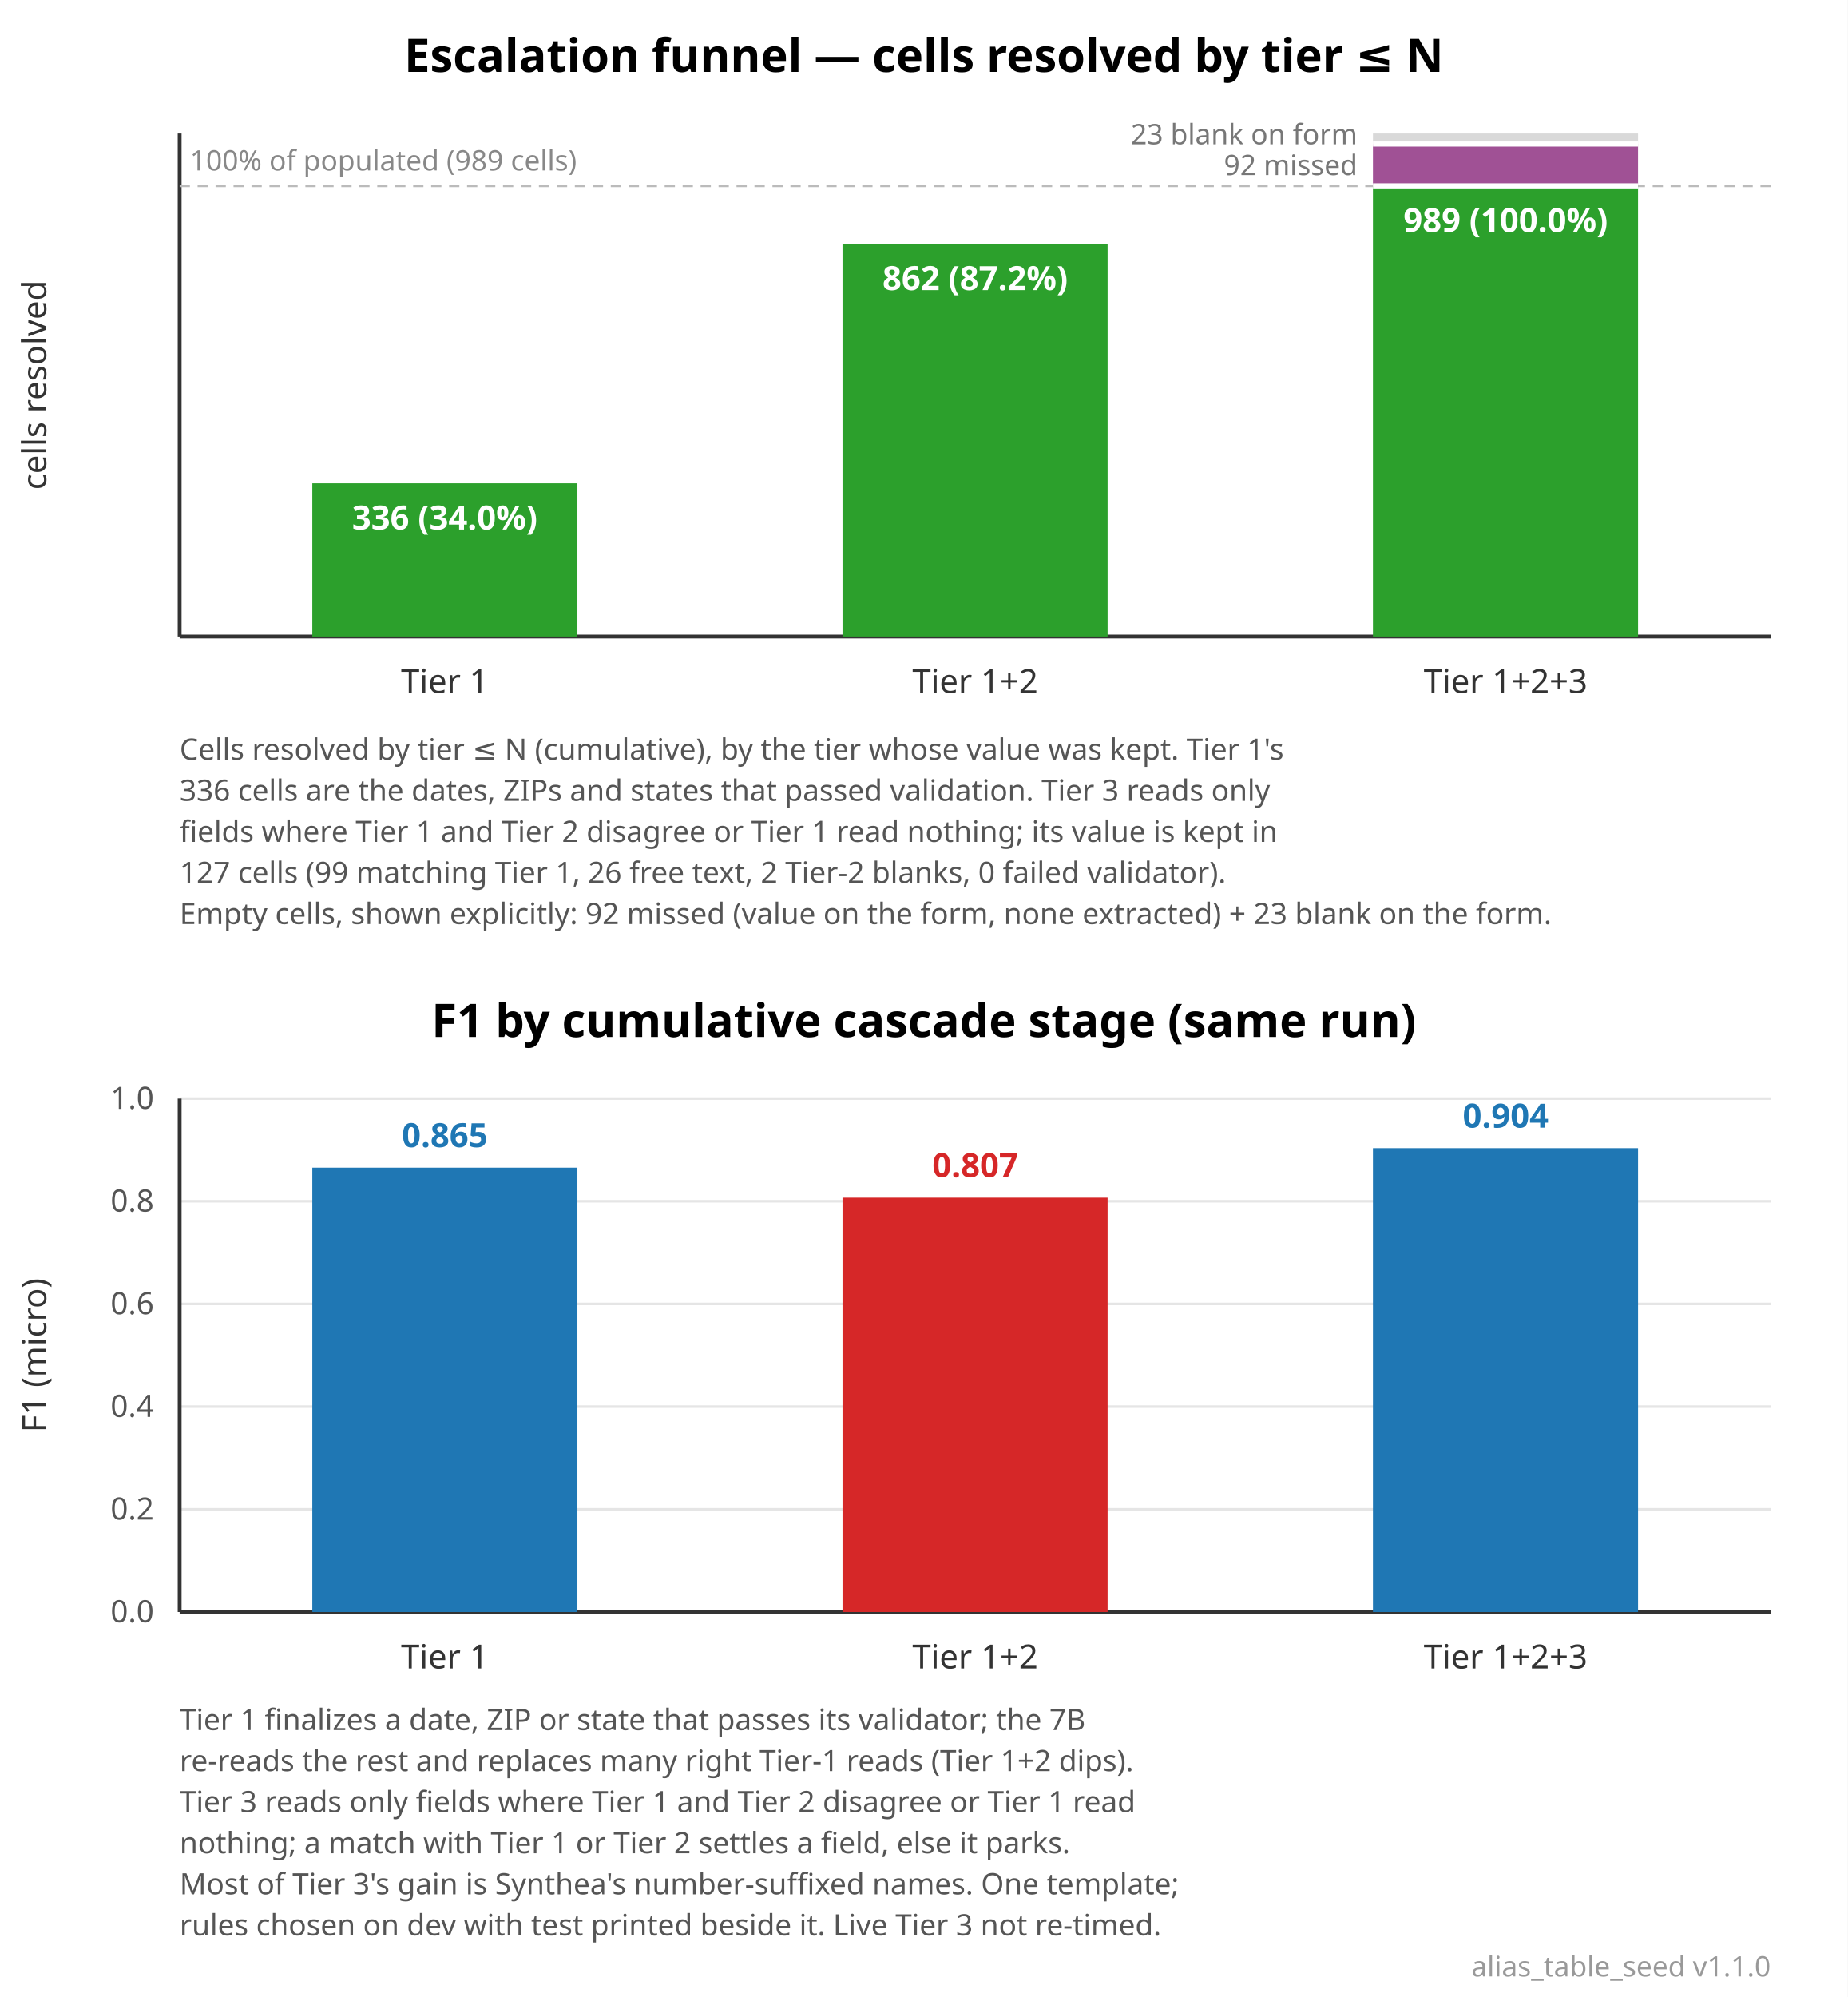
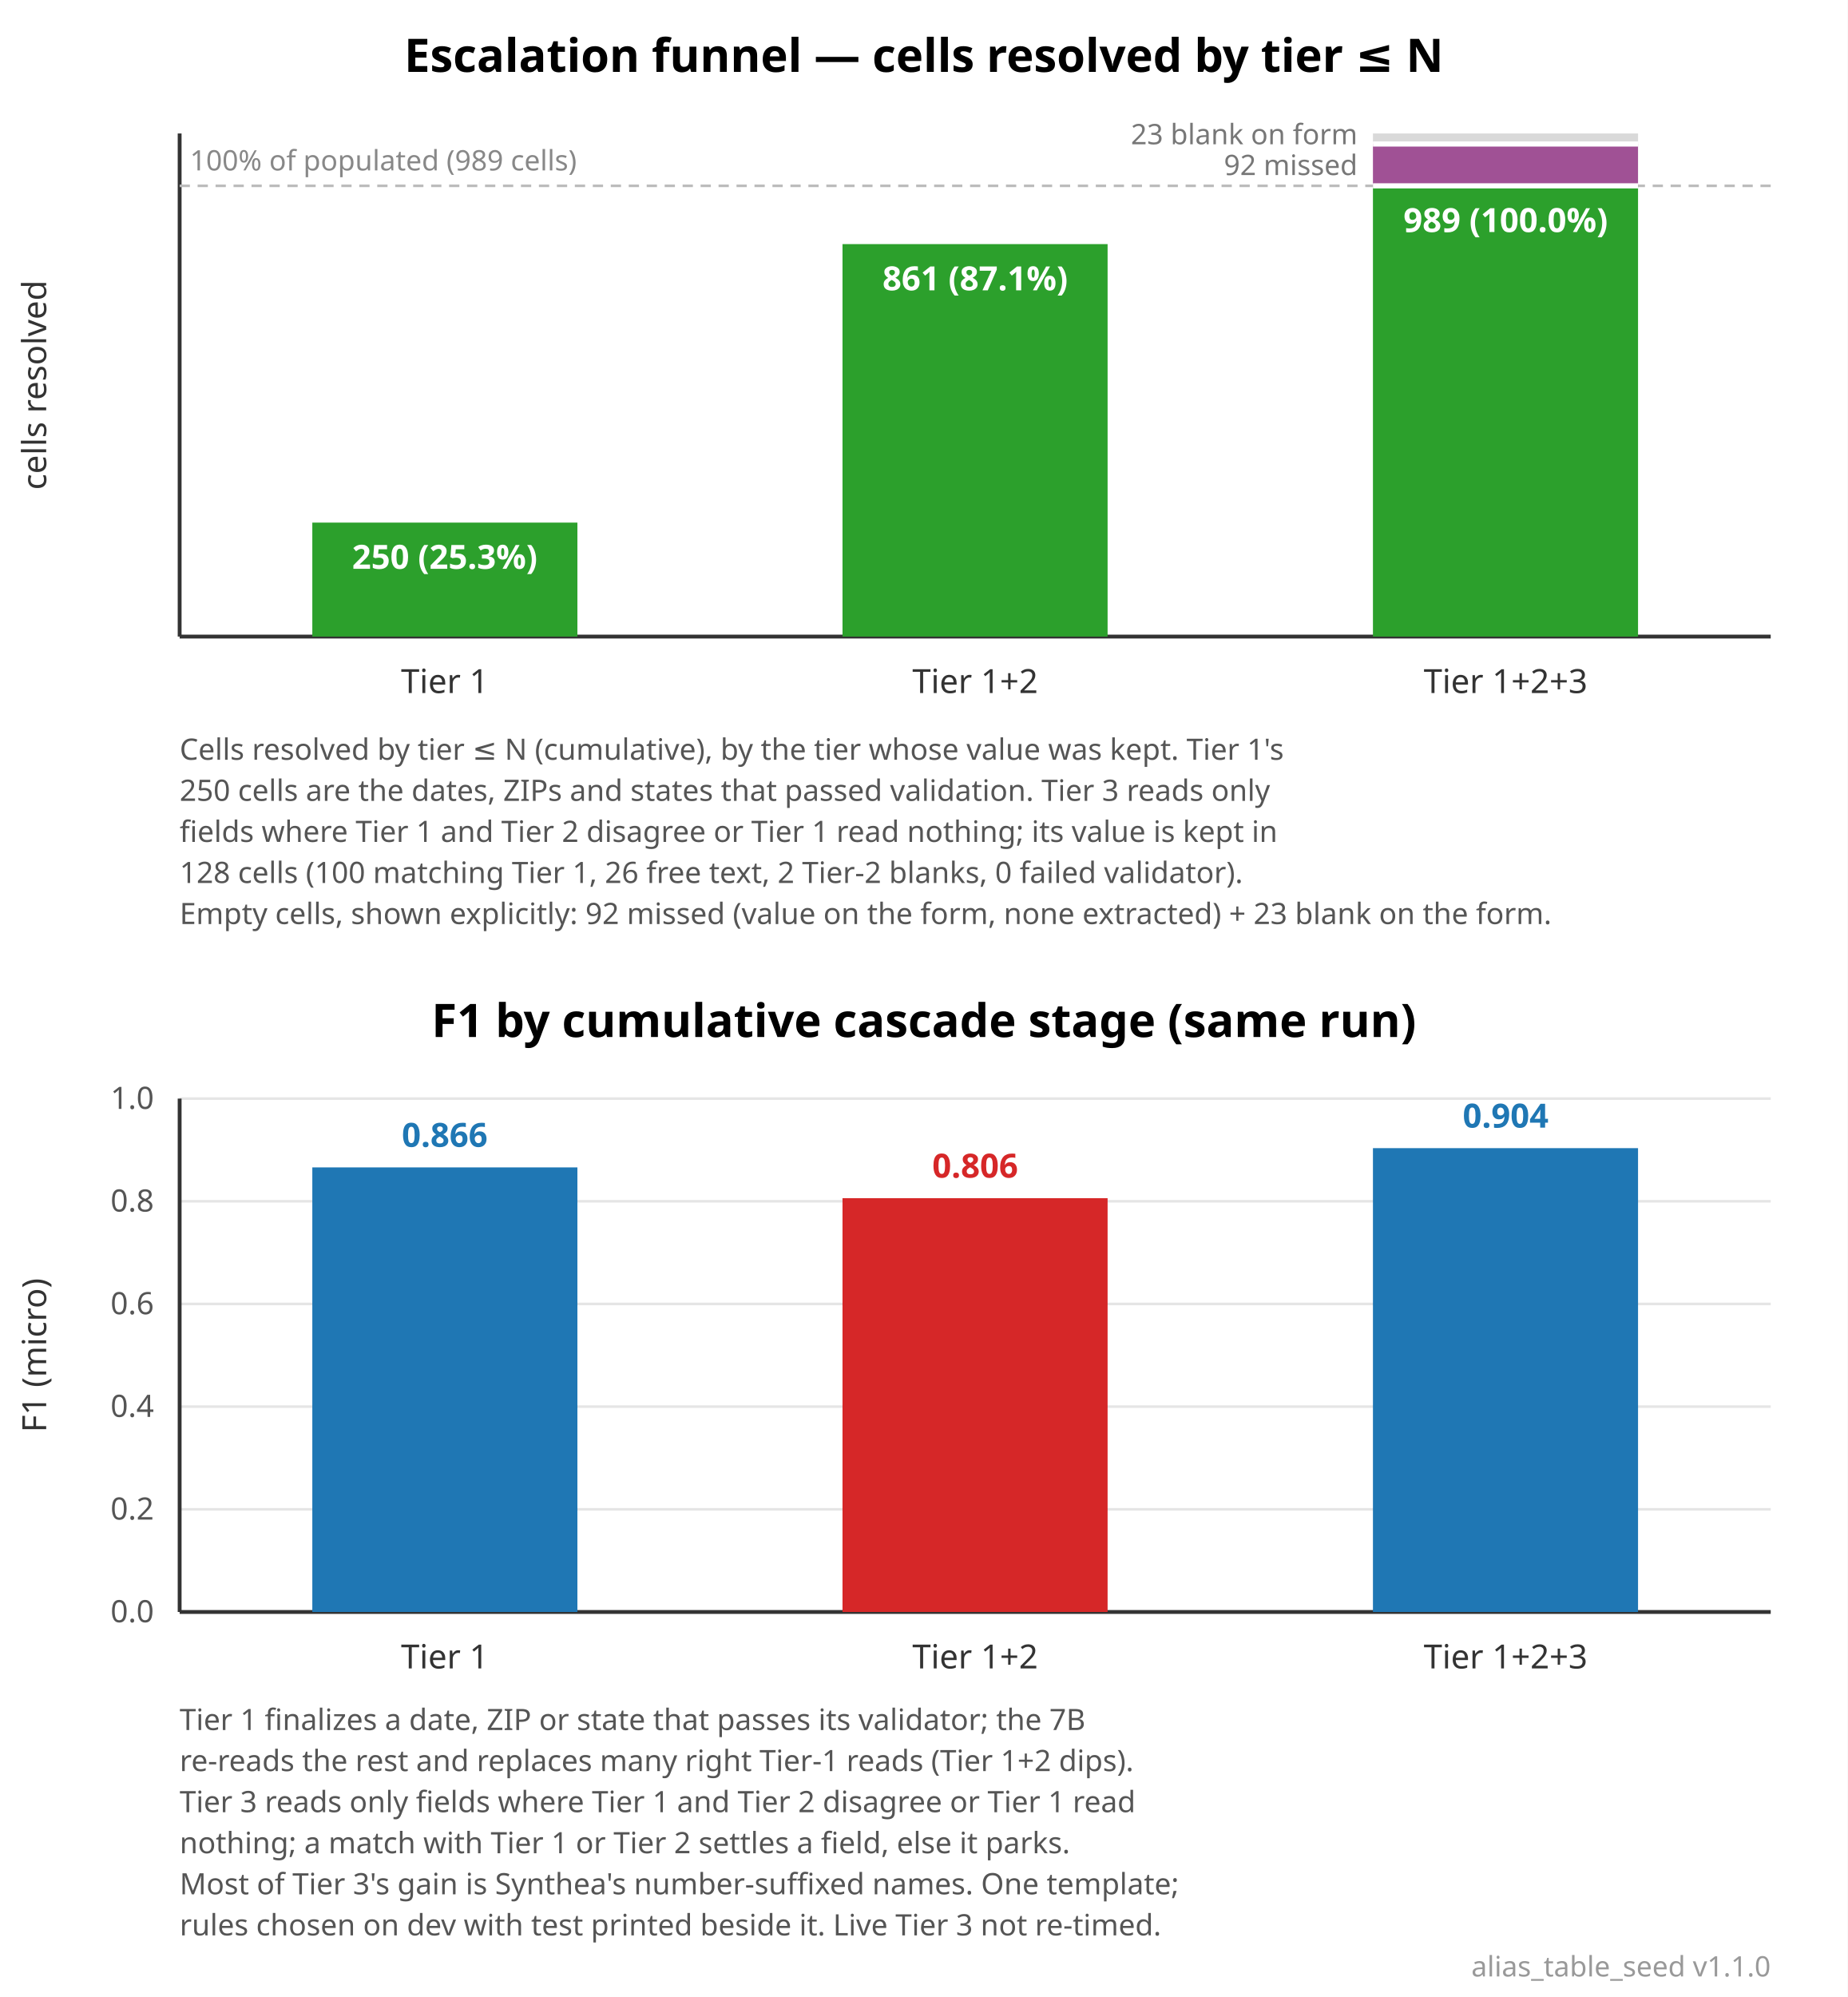
<svg xmlns="http://www.w3.org/2000/svg" width="720" height="778" viewBox="0 0 720 778" font-family="sans-serif">
  <rect width="720" height="778" fill="#ffffff" />
  <text x="360.0" y="28" text-anchor="middle" font-size="18" font-weight="bold">Escalation funnel — cells resolved by tier ≤ N</text>
  <line x1="70" y1="52" x2="70" y2="248" stroke="#333" stroke-width="1.5" />
  <line x1="70" y1="248" x2="690" y2="248" stroke="#333" stroke-width="1.5" />
  <line x1="70" y1="72.4" x2="690" y2="72.4" stroke="#bbbbbb" stroke-width="1" stroke-dasharray="4 3" />
  <text x="74" y="66.4" font-size="11" fill="#888">100% of populated (989 cells)</text>
-   <rect x="121.7" y="188.3" width="103.3" height="59.7" fill="#2ca02c" />
-   <text x="173.3" y="206.3" text-anchor="middle" font-size="13" font-weight="bold" fill="#ffffff">336 (34.0%)</text>
+   <rect x="121.7" y="203.6" width="103.3" height="44.4" fill="#2ca02c" />
+   <text x="173.3" y="221.6" text-anchor="middle" font-size="13" font-weight="bold" fill="#ffffff">250 (25.3%)</text>
  <text x="173.3" y="270.0" text-anchor="middle" font-size="13" fill="#333">Tier 1</text>
-   <rect x="328.3" y="95.0" width="103.3" height="153.0" fill="#2ca02c" />
-   <text x="380.0" y="113.0" text-anchor="middle" font-size="13" font-weight="bold" fill="#ffffff">862 (87.2%)</text>
+   <rect x="328.3" y="95.1" width="103.3" height="152.9" fill="#2ca02c" />
+   <text x="380.0" y="113.1" text-anchor="middle" font-size="13" font-weight="bold" fill="#ffffff">861 (87.1%)</text>
  <text x="380.0" y="270.0" text-anchor="middle" font-size="13" fill="#333">Tier 1+2</text>
  <rect x="535.0" y="72.4" width="103.3" height="175.6" fill="#2ca02c" />
  <rect x="535.0" y="56.1" width="103.3" height="16.3" fill="#a05195" />
  <rect x="535.0" y="52.0" width="103.3" height="4.1" fill="#d9d9d9" />
  <line x1="535.0" y1="72.4" x2="638.3" y2="72.4" stroke="#ffffff" stroke-width="2" />
  <line x1="535.0" y1="56.1" x2="638.3" y2="56.1" stroke="#ffffff" stroke-width="2" />
  <text x="529.0" y="68.2" text-anchor="end" font-size="11" fill="#777">92 missed</text>
  <text x="529.0" y="56.2" text-anchor="end" font-size="11" fill="#777">23 blank on form</text>
  <text x="586.7" y="90.4" text-anchor="middle" font-size="13" font-weight="bold" fill="#ffffff">989 (100.0%)</text>
  <text x="586.7" y="270.0" text-anchor="middle" font-size="13" fill="#333">Tier 1+2+3</text>
  <text x="18" y="150.0" text-anchor="middle" font-size="13" fill="#333" transform="rotate(-90 18 150.0)">cells resolved</text>
  <text x="70" y="296.0" font-size="11.5" fill="#555">Cells resolved by tier ≤ N (cumulative), by the tier whose value was kept. Tier 1's</text>
-   <text x="70" y="312.0" font-size="11.5" fill="#555">336 cells are the dates, ZIPs and states that passed validation. Tier 3 reads only</text>
+   <text x="70" y="312.0" font-size="11.5" fill="#555">250 cells are the dates, ZIPs and states that passed validation. Tier 3 reads only</text>
  <text x="70" y="328.0" font-size="11.5" fill="#555">fields where Tier 1 and Tier 2 disagree or Tier 1 read nothing; its value is kept in</text>
-   <text x="70" y="344.0" font-size="11.5" fill="#555">127 cells (99 matching Tier 1, 26 free text, 2 Tier-2 blanks, 0 failed validator).</text>
+   <text x="70" y="344.0" font-size="11.5" fill="#555">128 cells (100 matching Tier 1, 26 free text, 2 Tier-2 blanks, 0 failed validator).</text>
  <text x="70" y="360.0" font-size="11.5" fill="#555">Empty cells, shown explicitly: 92 missed (value on the form, none extracted) + 23 blank on the form.</text>
  <text x="360.0" y="404" text-anchor="middle" font-size="18" font-weight="bold">F1 by cumulative cascade stage (same run)</text>
  <line x1="70" y1="628.0" x2="690" y2="628.0" stroke="#e5e5e5" stroke-width="1" />
  <text x="60" y="632.0" text-anchor="end" font-size="12" fill="#555">0.0</text>
  <line x1="70" y1="588.0" x2="690" y2="588.0" stroke="#e5e5e5" stroke-width="1" />
  <text x="60" y="592.0" text-anchor="end" font-size="12" fill="#555">0.2</text>
  <line x1="70" y1="548.0" x2="690" y2="548.0" stroke="#e5e5e5" stroke-width="1" />
  <text x="60" y="552.0" text-anchor="end" font-size="12" fill="#555">0.4</text>
  <line x1="70" y1="508.0" x2="690" y2="508.0" stroke="#e5e5e5" stroke-width="1" />
  <text x="60" y="512.0" text-anchor="end" font-size="12" fill="#555">0.6</text>
  <line x1="70" y1="468.0" x2="690" y2="468.0" stroke="#e5e5e5" stroke-width="1" />
  <text x="60" y="472.0" text-anchor="end" font-size="12" fill="#555">0.8</text>
  <line x1="70" y1="428.0" x2="690" y2="428.0" stroke="#e5e5e5" stroke-width="1" />
  <text x="60" y="432.0" text-anchor="end" font-size="12" fill="#555">1.0</text>
  <line x1="70" y1="428" x2="70" y2="628" stroke="#333" stroke-width="1.5" />
  <line x1="70" y1="628" x2="690" y2="628" stroke="#333" stroke-width="1.5" />
-   <rect x="121.7" y="454.9" width="103.3" height="173.1" fill="#1f77b4" />
-   <text x="173.3" y="446.9" text-anchor="middle" font-size="13" font-weight="bold" fill="#1f77b4">0.865</text>
+   <rect x="121.7" y="454.8" width="103.3" height="173.2" fill="#1f77b4" />
+   <text x="173.3" y="446.8" text-anchor="middle" font-size="13" font-weight="bold" fill="#1f77b4">0.866</text>
  <text x="173.3" y="650.0" text-anchor="middle" font-size="13" fill="#333">Tier 1</text>
-   <rect x="328.3" y="466.6" width="103.3" height="161.4" fill="#d62728" />
-   <text x="380.0" y="458.6" text-anchor="middle" font-size="13" font-weight="bold" fill="#d62728">0.807</text>
+   <rect x="328.3" y="466.8" width="103.3" height="161.2" fill="#d62728" />
+   <text x="380.0" y="458.8" text-anchor="middle" font-size="13" font-weight="bold" fill="#d62728">0.806</text>
  <text x="380.0" y="650.0" text-anchor="middle" font-size="13" fill="#333">Tier 1+2</text>
  <rect x="535.0" y="447.3" width="103.3" height="180.7" fill="#1f77b4" />
  <text x="586.7" y="439.3" text-anchor="middle" font-size="13" font-weight="bold" fill="#1f77b4">0.904</text>
  <text x="586.7" y="650.0" text-anchor="middle" font-size="13" fill="#333">Tier 1+2+3</text>
  <text x="18" y="528.0" text-anchor="middle" font-size="13" fill="#333" transform="rotate(-90 18 528.0)">F1 (micro)</text>
  <text x="70" y="674.0" font-size="11.5" fill="#555">Tier 1 finalizes a date, ZIP or state that passes its validator; the 7B</text>
  <text x="70" y="690.0" font-size="11.5" fill="#555">re-reads the rest and replaces many right Tier-1 reads (Tier 1+2 dips).</text>
  <text x="70" y="706.0" font-size="11.5" fill="#555">Tier 3 reads only fields where Tier 1 and Tier 2 disagree or Tier 1 read</text>
  <text x="70" y="722.0" font-size="11.5" fill="#555">nothing; a match with Tier 1 or Tier 2 settles a field, else it parks.</text>
  <text x="70" y="738.0" font-size="11.5" fill="#555">Most of Tier 3's gain is Synthea's number-suffixed names. One template;</text>
  <text x="70" y="754.0" font-size="11.5" fill="#555">rules chosen on dev with test printed beside it. Live Tier 3 not re-timed.</text>
  <text x="690" y="770" text-anchor="end" font-size="11" fill="#999">alias_table_seed v1.1.0</text>
</svg>
